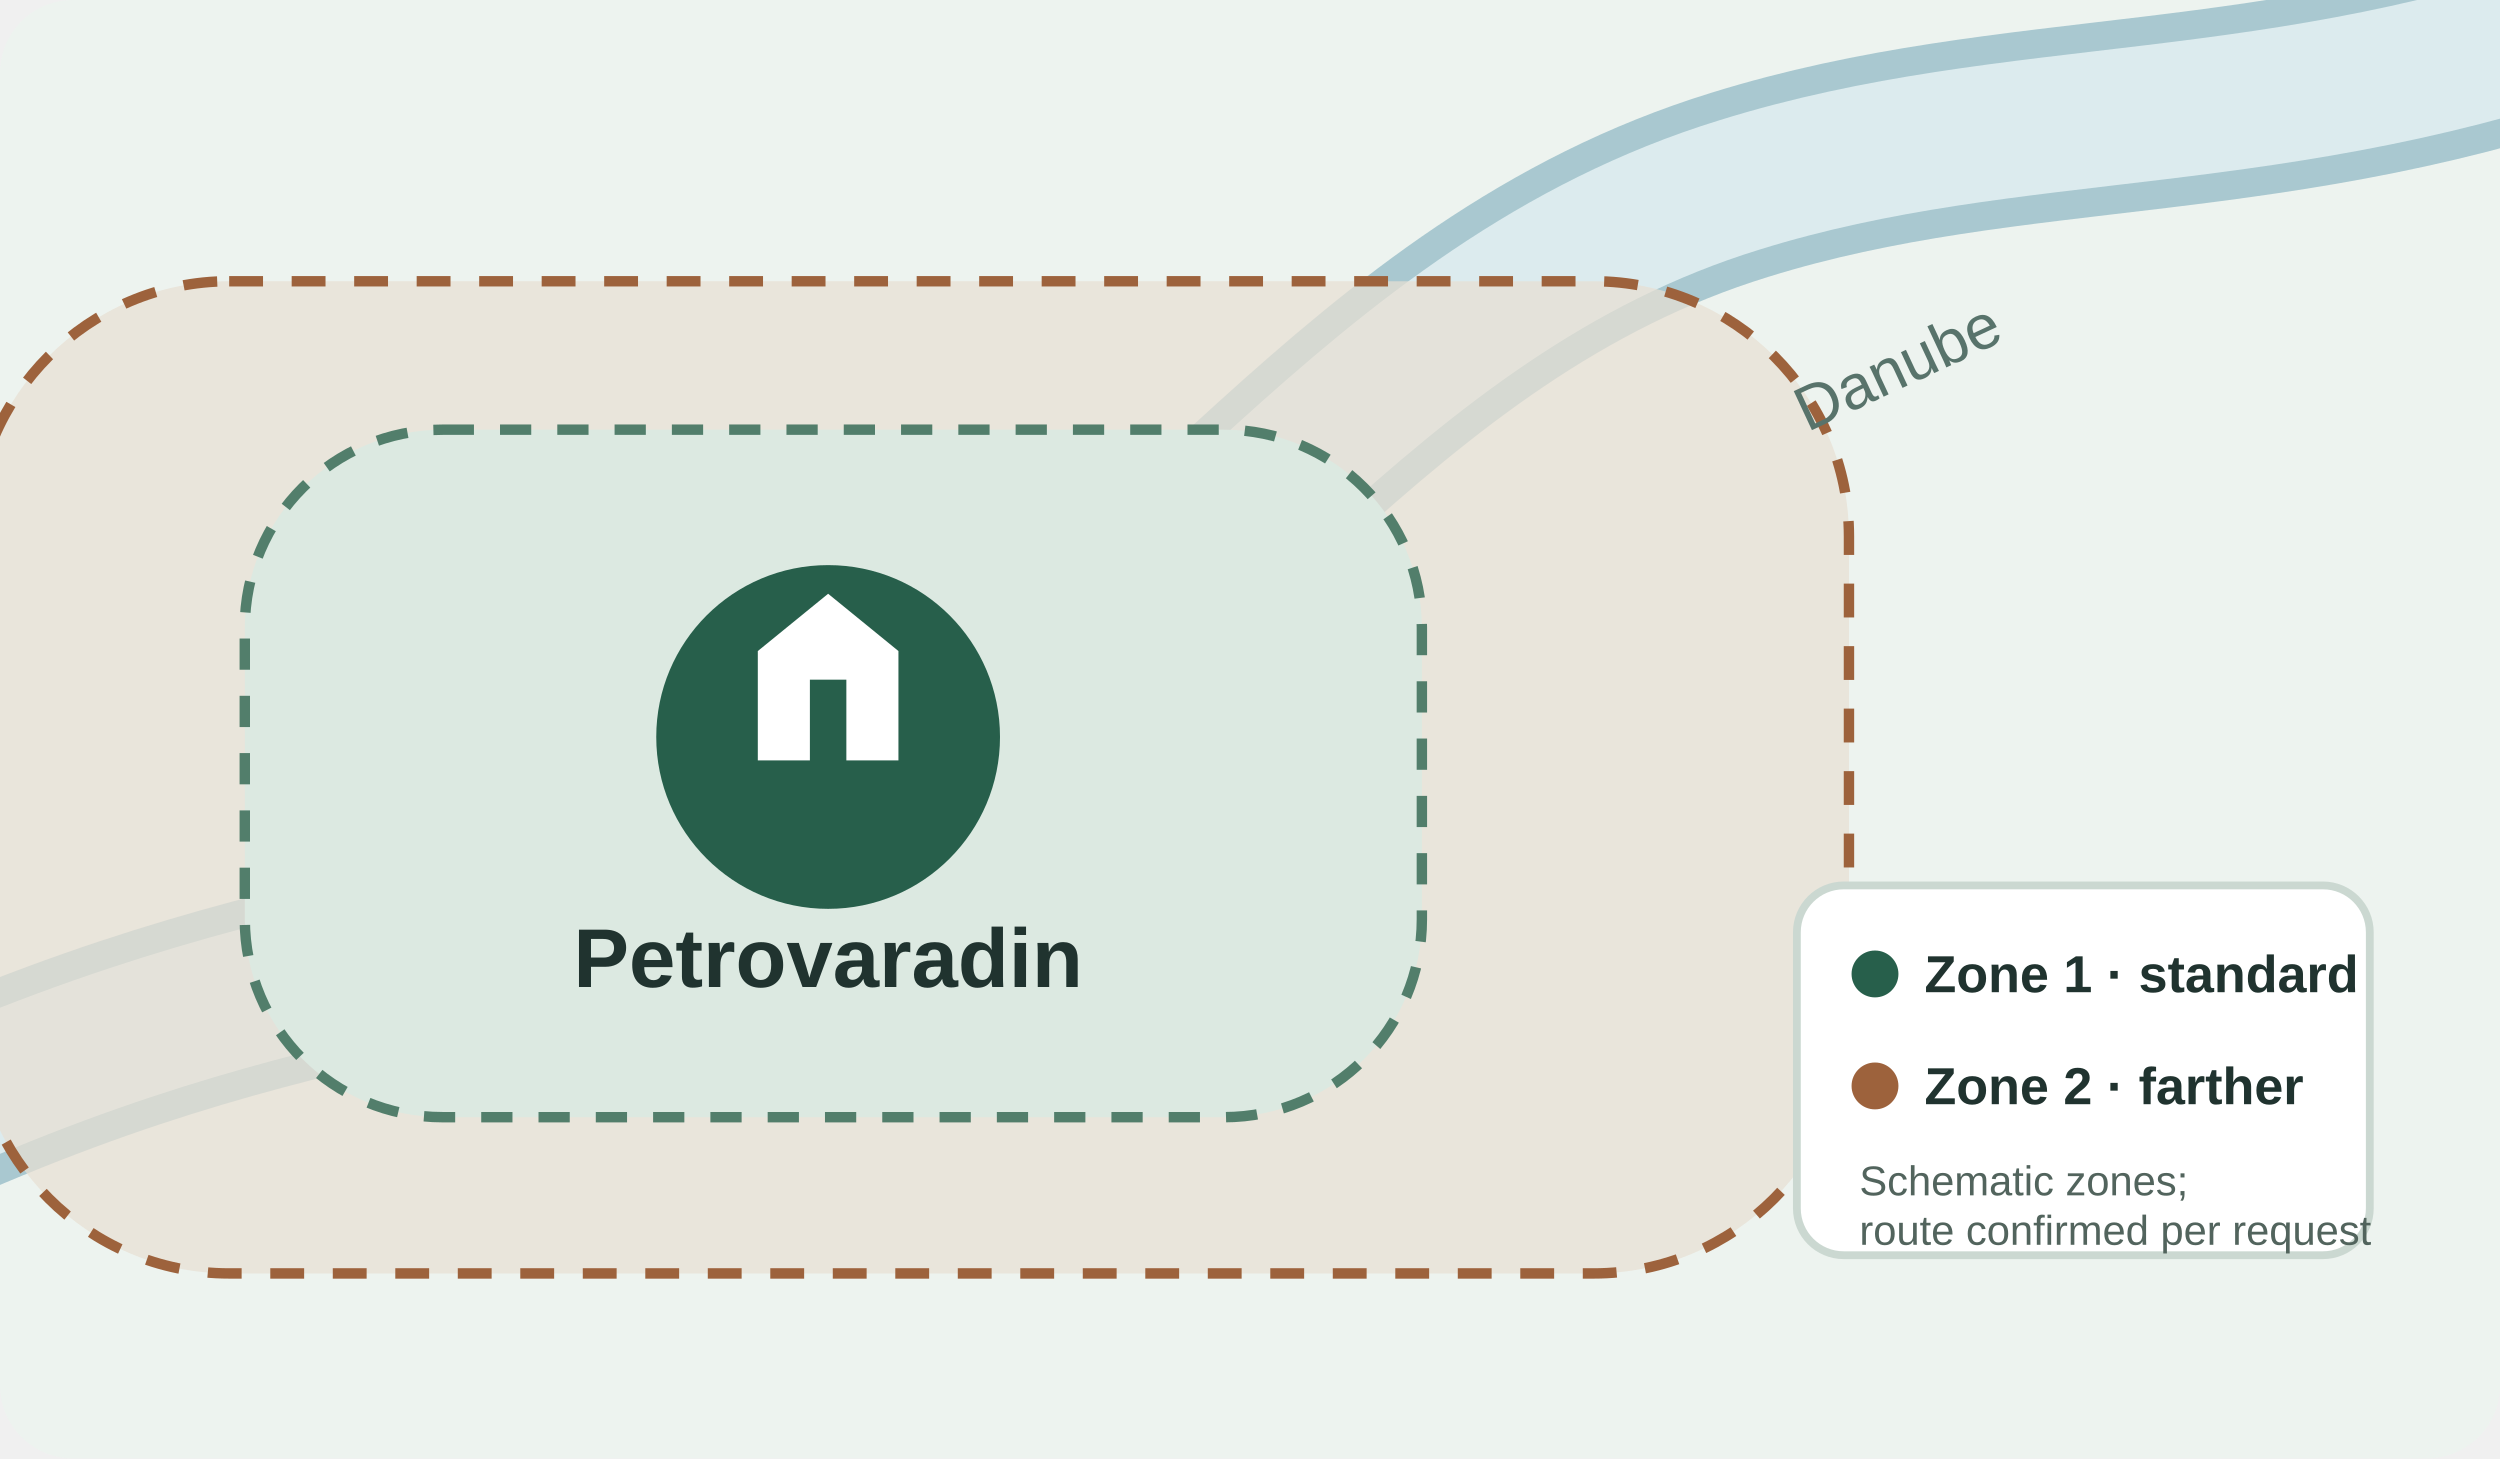
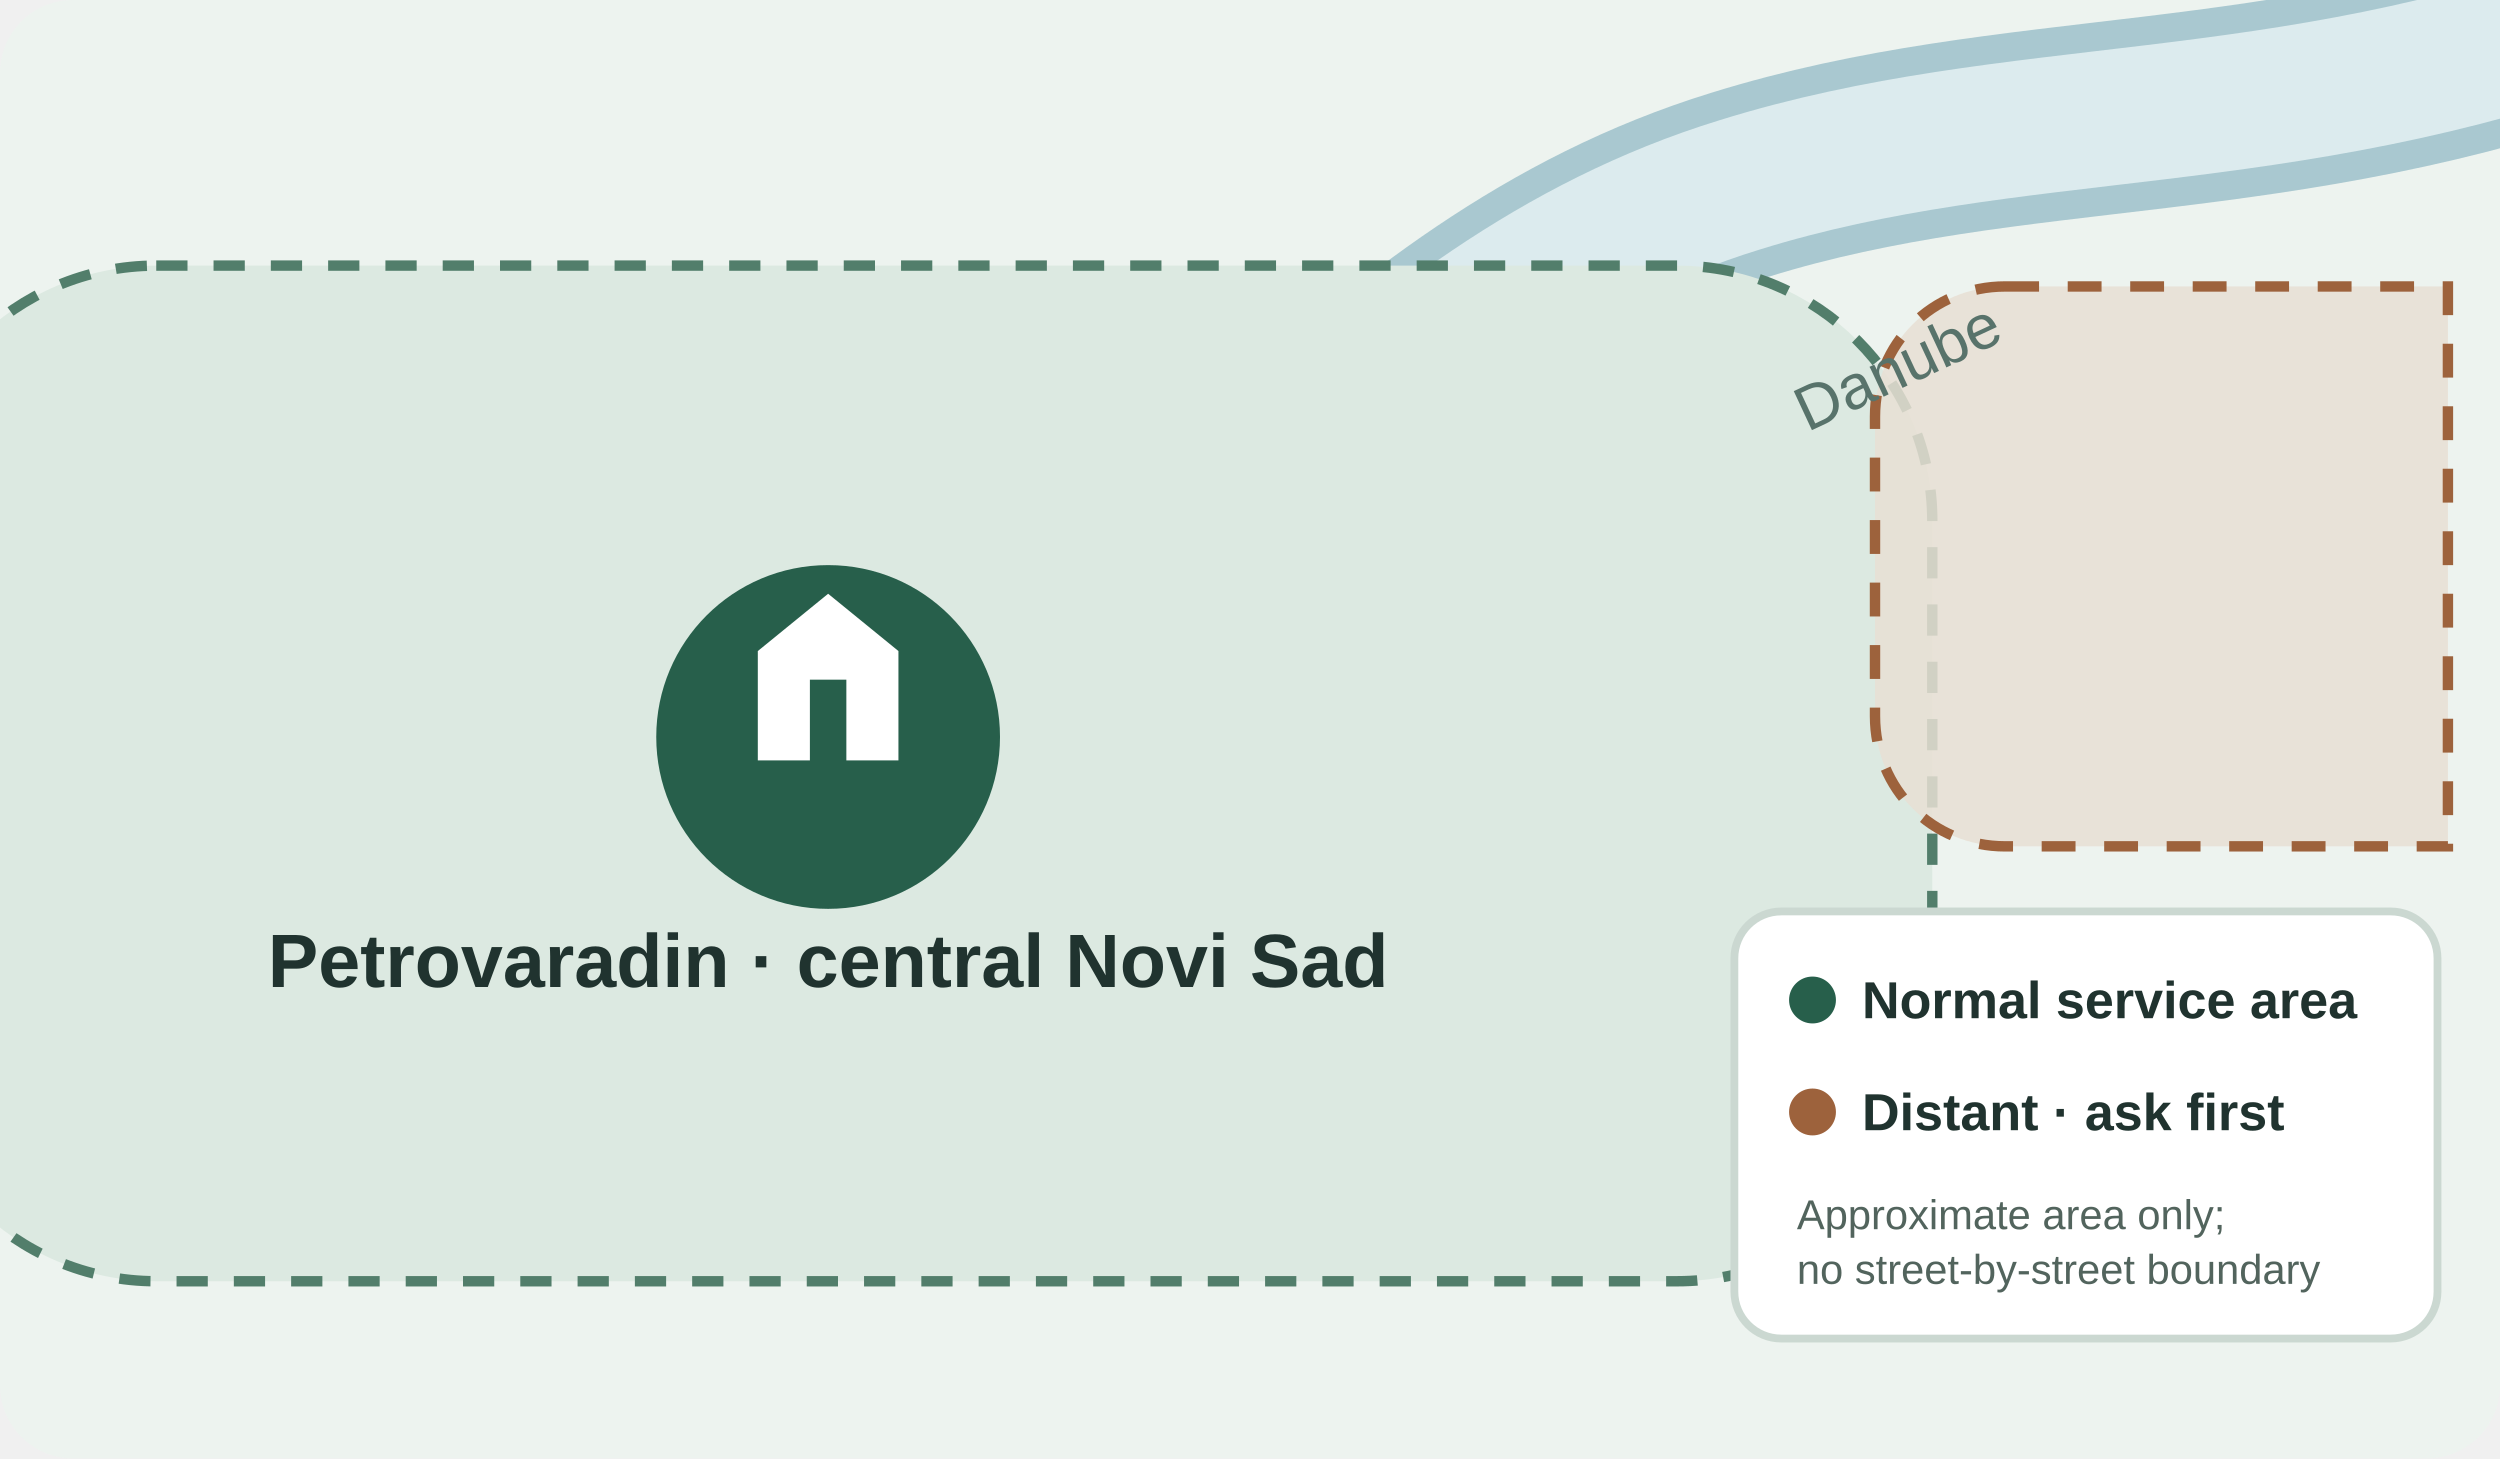
<svg xmlns="http://www.w3.org/2000/svg" width="960" height="560" viewBox="0 0 960 560" role="img" aria-labelledby="title desc">
  <rect width="960" height="560" rx="28" fill="#edf3ef" />
  <path d="M-35 430C130 355 210 375 335 308C454 244 525 115 668 71C774 38 875 52 1005 4" fill="none" stroke="#a9c8d0" stroke-width="74" stroke-linecap="round" />
  <path d="M-35 430C130 355 210 375 335 308C454 244 525 115 668 71C774 38 875 52 1005 4" fill="none" stroke="#dcebee" stroke-width="52" stroke-linecap="round" />
-   <path d="M88 108h524c54 0 98 44 98 98v185c0 54-44 98-98 98H88c-54 0-98-44-98-98V206c0-54 44-98 98-98Z" fill="#e8dfd3" fill-opacity=".72" stroke="#9d623c" stroke-width="4" stroke-dasharray="13 11" />
-   <path d="M170 165h300c42 0 76 34 76 76v112c0 42-34 76-76 76H170c-42 0-76-34-76-76V241c0-42 34-76 76-76Z" fill="#dce9e1" stroke="#527e6b" stroke-width="4" stroke-dasharray="12 10" />
+   <path d="M60 102h584c54 0 98 44 98 98v194c0 54-44 98-98 98H60c-54 0-98-44-98-98V200c0-54 44-98 98-98Z" fill="#dce9e1" stroke="#527e6b" stroke-width="4" stroke-dasharray="12 10" />
+   <path d="M770 110h170v215H770c-28 0-50-22-50-50V160c0-28 22-50 50-50Z" fill="#e8dfd3" fill-opacity=".85" stroke="#9d623c" stroke-width="4" stroke-dasharray="13 11" />
  <circle cx="318" cy="283" r="66" fill="#275f4b" />
  <path d="M291 292v-42l27-22 27 22v42h-20v-31h-14v31Z" fill="#fff" />
-   <text x="318" y="379" fill="#20332f" font-family="Arial, sans-serif" font-size="32" font-weight="700" text-anchor="middle">Petrovaradin</text>
+   <text x="318" y="379" fill="#20332f" font-family="Arial, sans-serif" font-size="29" font-weight="700" text-anchor="middle">Petrovaradin · central Novi Sad</text>
  <text x="694" y="166" fill="#58736b" font-family="Arial, sans-serif" font-size="24" transform="rotate(-25 694 166)">Danube</text>
-   <g transform="translate(690 340)">
-     <rect width="220" height="142" rx="18" fill="#fff" stroke="#cbd8d1" stroke-width="3" />
+   <g transform="translate(666 350)">
+     <rect width="270" height="164" rx="18" fill="#fff" stroke="#cbd8d1" stroke-width="3" />
    <circle cx="30" cy="34" r="9" fill="#275f4b" />
-     <text x="49" y="41" fill="#20332f" font-family="Arial, sans-serif" font-size="20" font-weight="700">Zone 1 · standard</text>
+     <text x="49" y="41" fill="#20332f" font-family="Arial, sans-serif" font-size="20" font-weight="700">Normal service area</text>
    <circle cx="30" cy="77" r="9" fill="#9d623c" />
-     <text x="49" y="84" fill="#20332f" font-family="Arial, sans-serif" font-size="20" font-weight="700">Zone 2 · farther</text>
-     <text x="24" y="119" fill="#52645d" font-family="Arial, sans-serif" font-size="16">Schematic zones;</text>
-     <text x="24" y="138" fill="#52645d" font-family="Arial, sans-serif" font-size="16">route confirmed per request</text>
+     <text x="49" y="84" fill="#20332f" font-family="Arial, sans-serif" font-size="20" font-weight="700">Distant · ask first</text>
+     <text x="24" y="122" fill="#52645d" font-family="Arial, sans-serif" font-size="16">Approximate area only;</text>
+     <text x="24" y="143" fill="#52645d" font-family="Arial, sans-serif" font-size="16">no street-by-street boundary</text>
  </g>
</svg>
